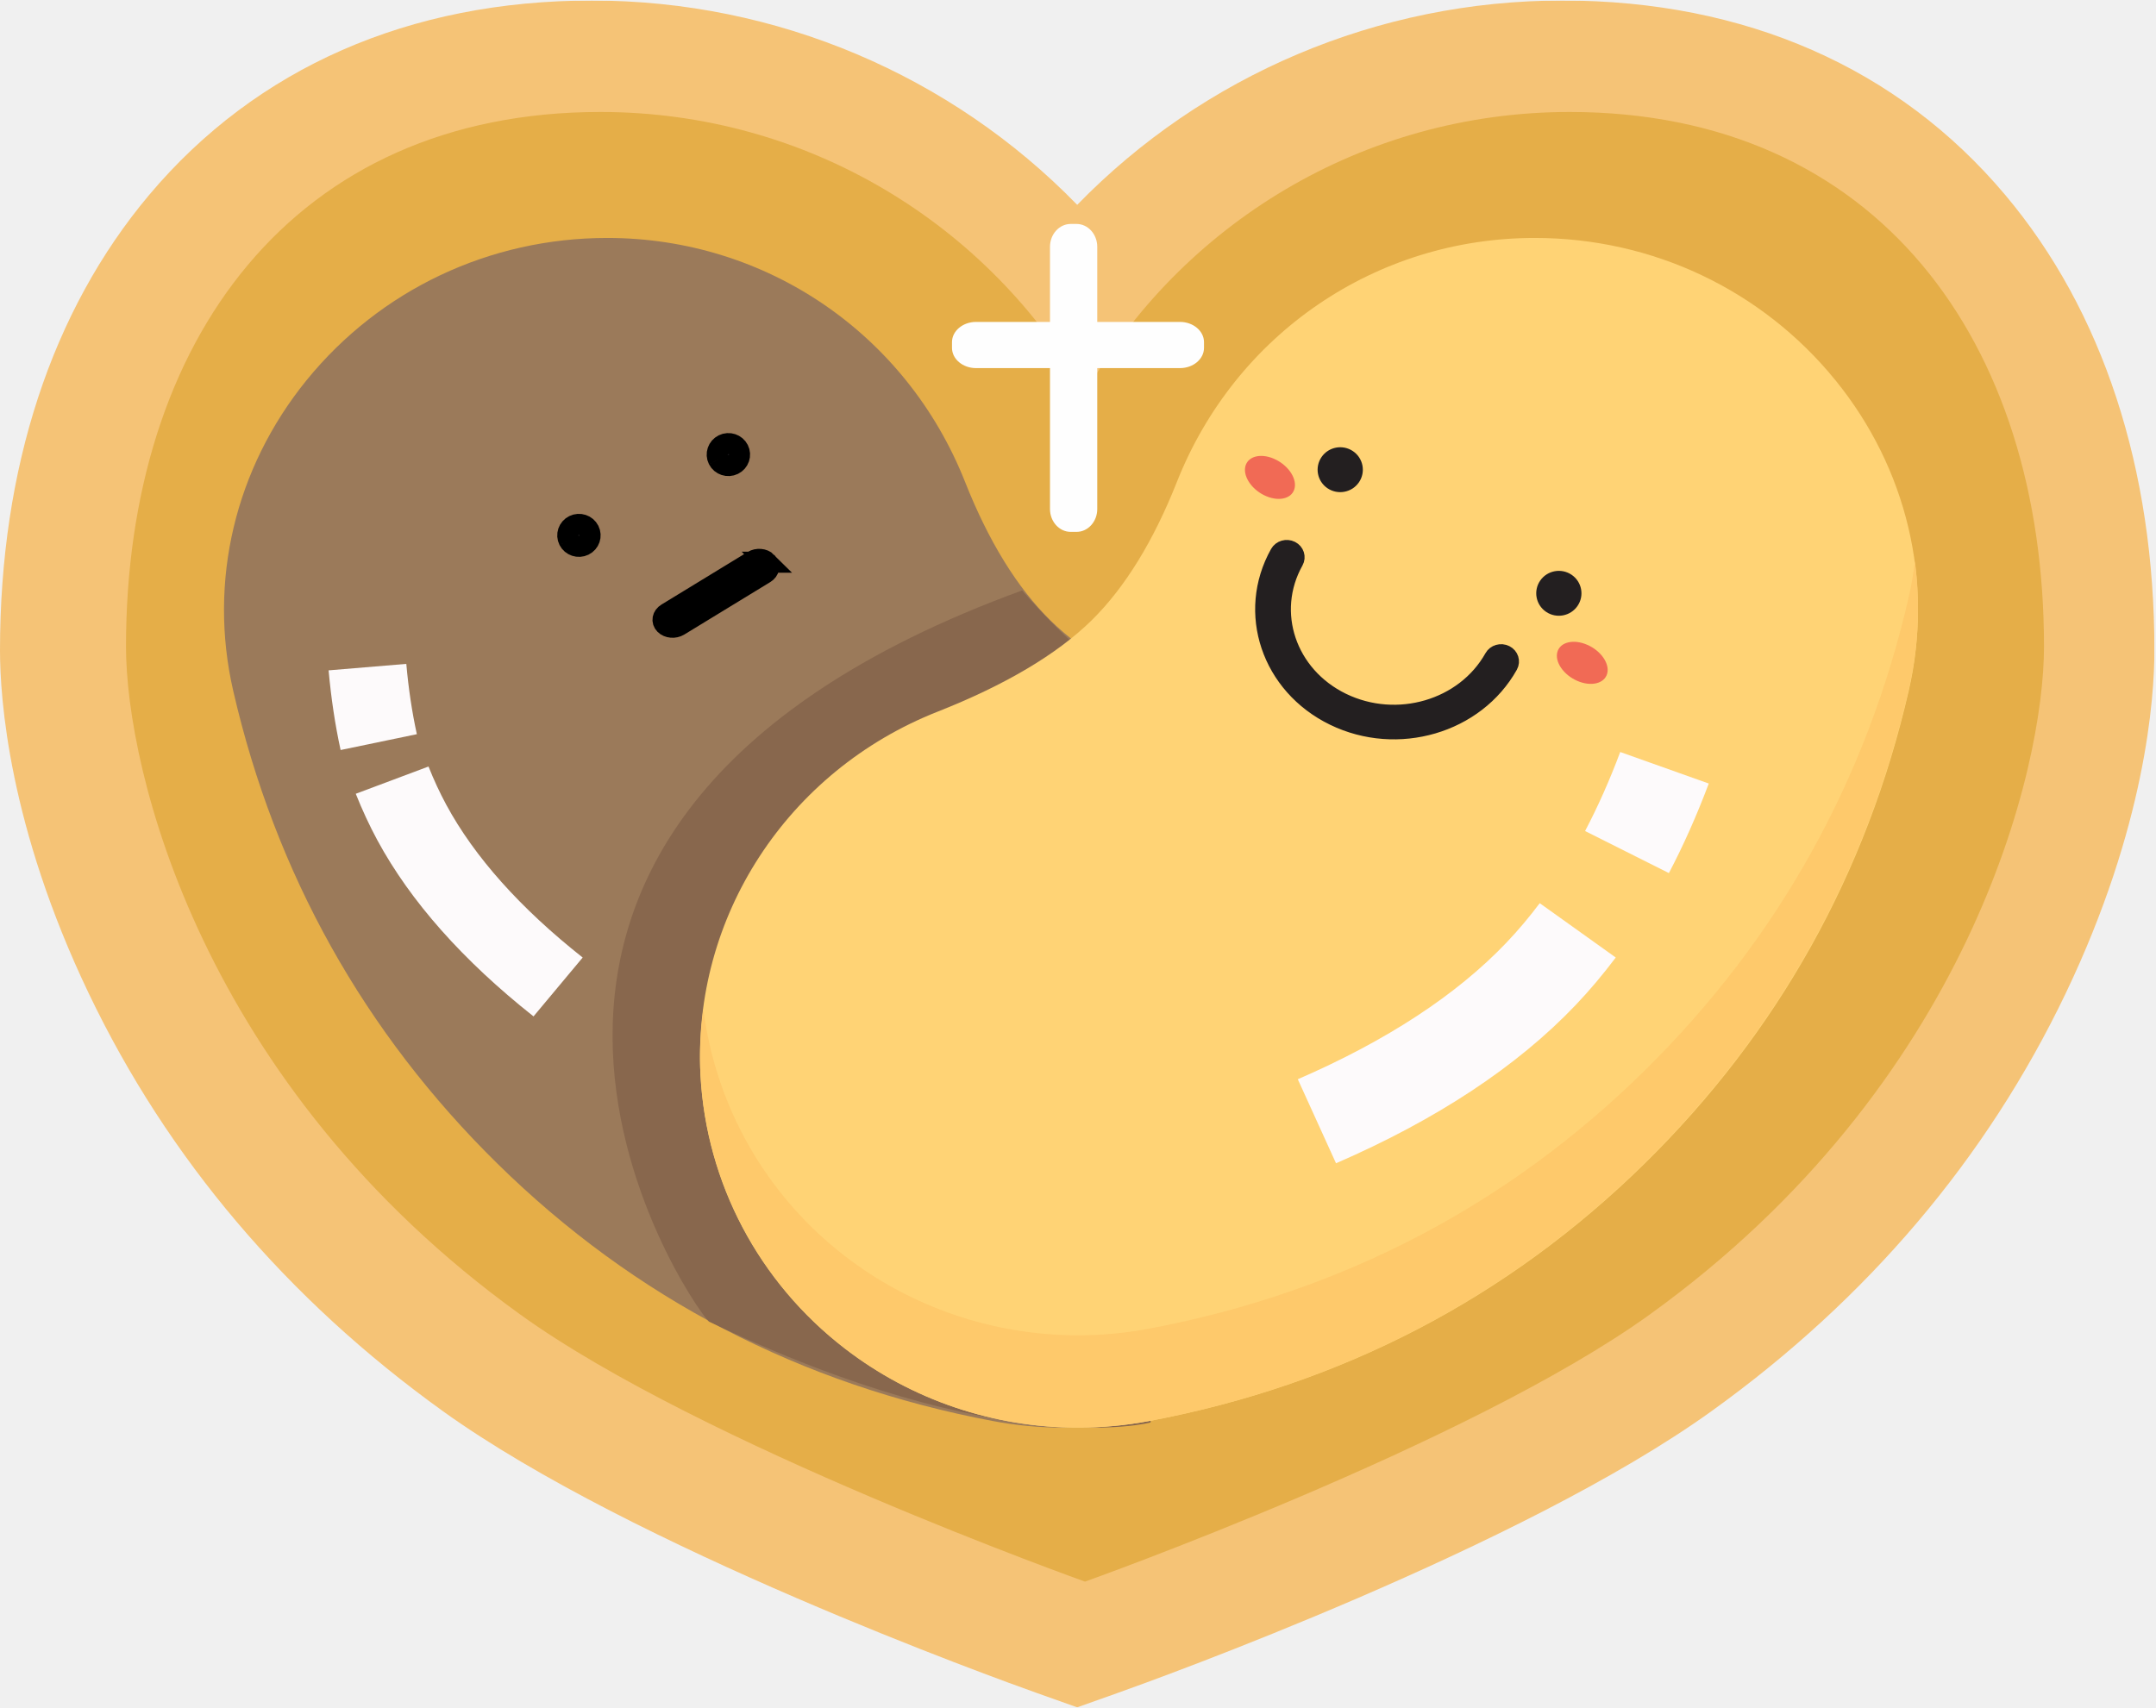
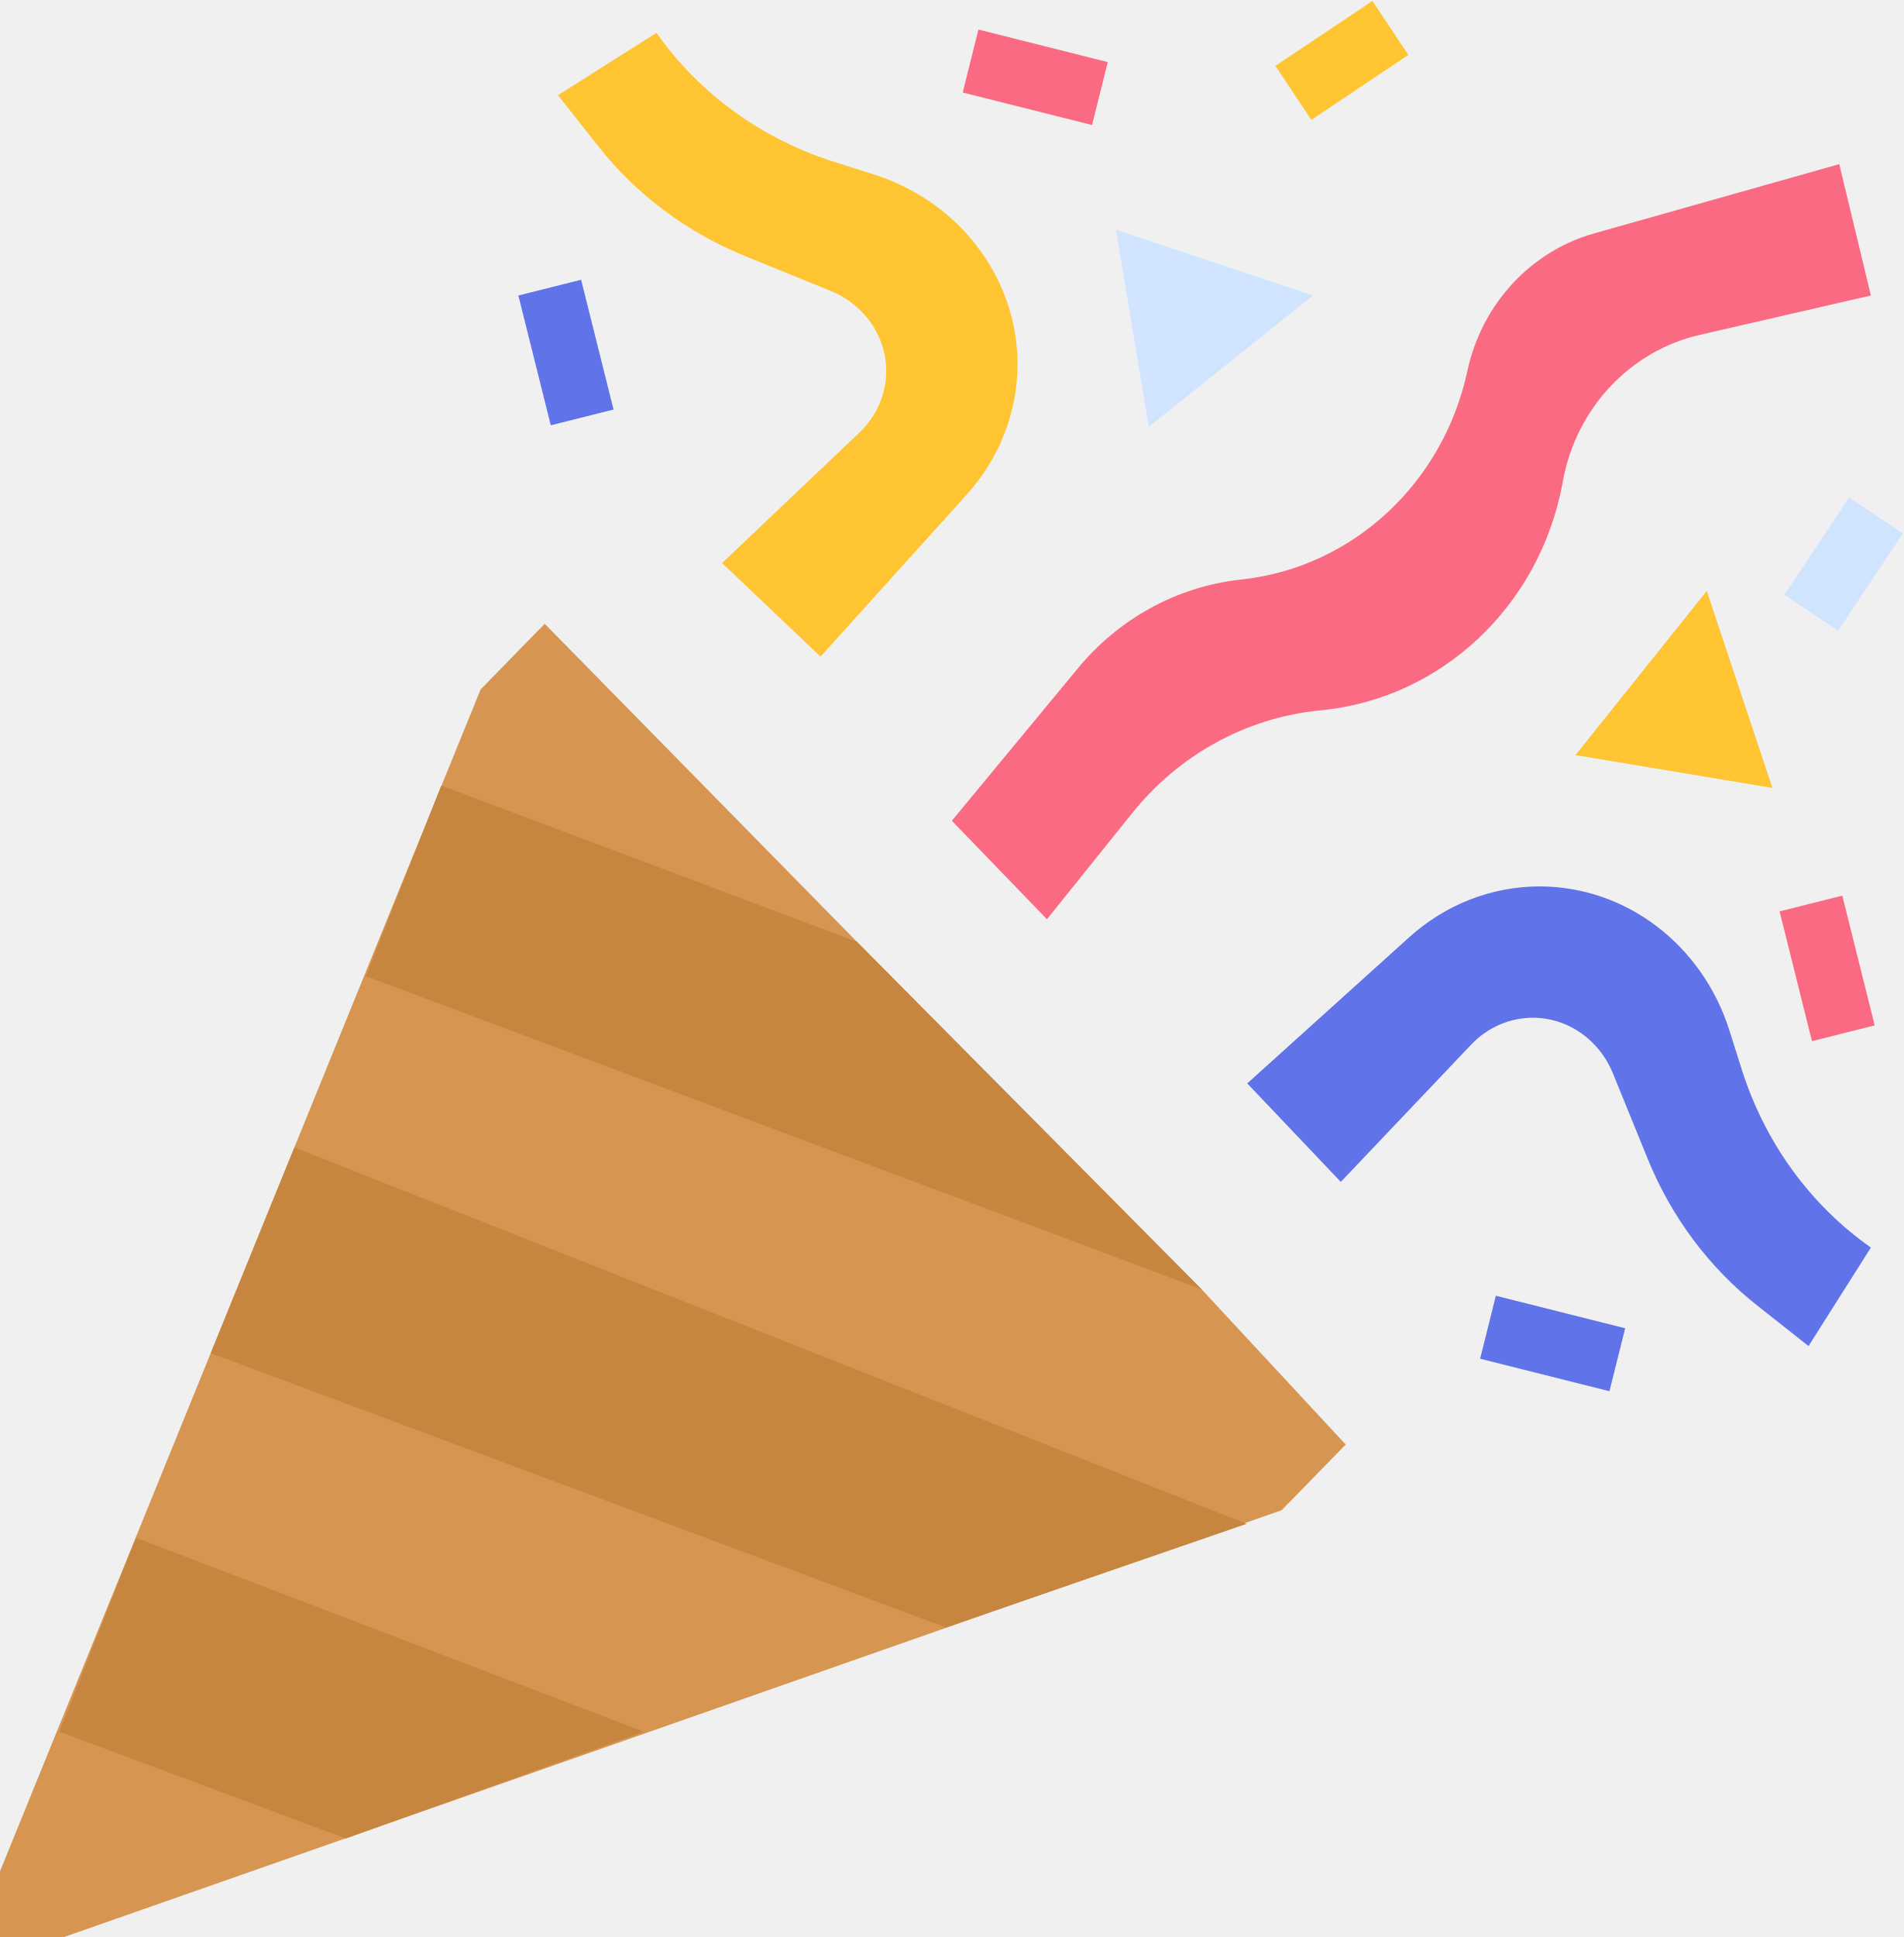
- <svg xmlns="http://www.w3.org/2000/svg" xmlns:xlink="http://www.w3.org/1999/xlink" width="154" height="122" viewBox="0 0 154 122">
-   <defs>
-     <path id="d3btu86baa" d="M0 0.037L153.887 0.037 153.887 121.982 0 121.982z" />
-   </defs>
-   <g fill="none" fill-rule="evenodd">
-     <g>
-       <g>
-         <g transform="translate(-103 -224) translate(103 224)">
-           <mask id="oi74i1pidb" fill="#fff">
-             <use xlink:href="#d3btu86baa" />
-           </mask>
-           <path fill="#F5C376" d="M74.122 120.98c-2.926-1.041-28.98-10.445-42.489-20.16-11.14-8.011-19.65-18.05-25.29-29.837C.617 59.022 0 49.855 0 46.468c0-13.006 3.687-24.261 10.662-32.55C18.306 4.838 29.241.038 42.284.038c13.194 0 25.658 5.344 34.66 14.597C85.944 5.38 98.41.037 111.603.037c13.043 0 23.977 4.8 31.62 13.882 6.976 8.288 10.663 19.543 10.663 32.55 0 3.385-.618 12.553-6.342 24.514-5.641 11.787-14.15 21.826-25.29 29.837-13.513 9.717-39.564 19.12-42.49 20.16l-2.822 1.002-2.821-1.003z" mask="url(#oi74i1pidb)" />
-         </g>
-         <path fill="#E5AE48" d="M77.5 28.083C70.678 16.093 57.732 8 42.884 8 20.936 8 9 24.385 9 46.198c0 8.793 5.36 31.28 28.148 47.71C50.068 103.222 77.5 113 77.5 113s27.432-9.777 40.352-19.093C140.64 77.478 146 54.991 146 46.197 146 24.386 134.064 8 112.116 8 97.268 8 84.322 16.093 77.5 28.083z" transform="translate(-103 -224) translate(103 224)" />
-         <g>
-           <g>
-             <path fill="#9B7A5A" d="M54.901 84.523C41.217 81.944 29.318 75.76 19.533 66.14c-9.527-9.365-15.88-20.738-18.878-33.8-1.79-7.797.128-15.883 5.251-22.186C11.157 3.7 18.98 0 27.373 0c11.338 0 21.37 6.843 25.56 17.428 1.673 4.234 3.724 7.56 6.09 9.889 2.47 2.428 6.171 4.622 11 6.527 10.738 4.233 17.549 14.688 16.94 26.017-.412 7.658-4.167 14.761-10.307 19.487C71.863 83.04 65.988 85 59.994 85c-1.693 0-3.4-.154-5.093-.477" transform="translate(-103 -224) translate(103 224) translate(16 17)" />
-             <path fill="#FDFAFB" d="M7.472 30.894l5.55-.462c.154 1.755.408 3.443.753 5.022l-5.446 1.132c-.393-1.801-.68-3.715-.857-5.692m3.482 12.135c-.566-1.048-1.083-2.166-1.542-3.317l5.196-1.948c.38.958.808 1.881 1.274 2.743 2.009 3.716 5.284 7.384 9.738 10.905l-3.511 4.205c-5.04-3.988-8.793-8.22-11.155-12.588" transform="translate(-103 -224) translate(103 224) translate(16 17)" />
-             <path fill="#88674D" d="M34.634 77.42c-1.521-1.481-24.28-35.215 22.373-52.235 0 0 4.251 4.967 6.496 5.756.721.254 2.681 47.113 2.681 47.113v6.577s-10.58 2.836-31.55-7.211" transform="translate(-103 -224) translate(103 224) translate(16 17)" />
-           </g>
-           <g fill="#231F20" stroke="#000" stroke-width="1.5">
-             <path fill-rule="nonzero" d="M14.9 8.736c.218.254.13.597-.196.766l-6.388 3.311c-.326.17-.767.1-.984-.153-.218-.253-.13-.596.196-.765l6.389-3.312c.326-.169.766-.1.984.153z" transform="translate(-103 -224) translate(103 224) translate(16 17) translate(24.018 14.691) rotate(-4 11.116 10.698)" />
-             <path d="M11.293 1.138c.197.389.677.547 1.073.353.396-.194.557-.666.36-1.055-.197-.389-.678-.547-1.074-.353-.395.193-.556.666-.36 1.055M.618 6.91c.197.388.678.547 1.073.353.396-.194.557-.666.36-1.055-.197-.39-.678-.547-1.074-.354-.395.194-.556.667-.359 1.056" transform="translate(-103 -224) translate(103 224) translate(16 17) translate(24.018 14.691)" />
-           </g>
-         </g>
-         <g>
-           <g>
-             <path fill="#FFD375" d="M27.004 85c-5.996 0-11.868-1.96-16.66-5.652C4.204 74.622.445 67.516.038 59.861c-.61-11.33 6.2-21.784 16.938-26.017 4.829-1.905 8.53-4.1 11-6.527 2.368-2.33 4.416-5.655 6.09-9.89C38.257 6.844 48.29 0 59.626 0c8.393 0 16.216 3.7 21.467 10.155 5.126 6.303 7.04 14.389 5.25 22.185-2.998 13.063-9.35 24.439-18.876 33.801C57.683 75.76 45.784 81.947 32.1 84.523c-1.693.323-3.4.477-5.097.477" transform="translate(-103 -224) translate(103 224) translate(50 17)" />
-             <path fill="#FDFAFB" d="M69.207 45.378l-5.987-3.004c.915-1.743 1.76-3.64 2.51-5.646l6.325 2.252c-.848 2.26-1.805 4.411-2.848 6.398M45.43 66.111l-2.73-6.004c6.34-2.748 11.353-6.031 14.904-9.761.824-.864 1.623-1.813 2.377-2.817l5.43 3.882c-.908 1.206-1.874 2.356-2.876 3.407-4.174 4.383-9.93 8.18-17.105 11.293" transform="translate(-103 -224) translate(103 224) translate(50 17)" />
-             <path fill="#FEC96B" d="M86.355 25.59c-3 13.101-9.352 24.51-18.88 33.899-9.788 9.646-21.69 15.851-35.375 18.434-1.694.321-3.4.479-5.095.479-5.997 0-11.87-1.966-16.664-5.668C4.71 68.389 1.12 62.032.237 55.088c-.198 1.543-.292 3.107-.204 4.701.412 7.68 4.166 14.803 10.308 19.543C15.134 83.034 21.01 85 27.005 85c1.694 0 3.405-.158 5.095-.478 13.686-2.587 25.587-8.789 35.374-18.435 9.529-9.393 15.882-20.798 18.88-33.898.694-3.033.817-6.104.426-9.103-.107.835-.235 1.67-.425 2.505" transform="translate(-103 -224) translate(103 224) translate(50 17)" />
-           </g>
-           <g>
-             <path fill="#231F20" fill-rule="nonzero" stroke="#231F20" d="M2.546 7.968c.201-.359.67-.495 1.05-.305.378.191.522.637.32.996-2.002 3.577-.514 7.99 3.33 9.86 3.853 1.873 8.606.481 10.613-3.103.2-.36.67-.496 1.049-.305.378.19.522.636.321.995-2.406 4.298-8.086 5.962-12.69 3.722-4.613-2.243-6.403-7.554-3.993-11.86z" transform="translate(-103 -224) translate(103 224) translate(50 17) translate(38.68 14.5)" />
-             <path fill="#231F20" stroke="#231F20" d="M21.745 10.267c-.347.503-.216 1.19.292 1.534.509.343 1.203.214 1.55-.29.348-.503.216-1.19-.292-1.533-.509-.344-1.203-.215-1.55.289M6.13 1.436c-.348.503-.217 1.19.292 1.534.508.343 1.203.214 1.55-.29.347-.503.216-1.19-.293-1.534-.508-.343-1.202-.214-1.55.29" transform="translate(-103 -224) translate(103 224) translate(50 17) translate(38.68 14.5)" />
-             <path fill="#F16A55" d="M25.879 17.036c-.362.644-1.344.638-2.195-.013-.85-.652-1.246-1.702-.885-2.346.362-.644 1.345-.638 2.195.014.85.651 1.246 1.701.885 2.345" transform="translate(-103 -224) translate(103 224) translate(50 17) translate(38.68 14.5) rotate(-14 24.34 15.857)" />
-             <path fill="#F16A55" d="M1.376 3.776C.526 3.125.13 2.076.492 1.43c.362-.644 1.344-.638 2.195.013.85.65 1.246 1.7.884 2.344-.362.644-1.345.638-2.195-.012z" transform="translate(-103 -224) translate(103 224) translate(50 17) translate(38.68 14.5) rotate(-11 2.031 2.61)" />
-           </g>
-         </g>
-         <path fill="#FEFEFE" d="M76.898 16c.813 0 1.477.733 1.477 1.629V23h5.911c.943 0 1.714.65 1.714 1.444v.412c0 .794-.77 1.444-1.714 1.444h-5.911v10.071c0 .896-.664 1.629-1.477 1.629h-.421C75.665 38 75 37.267 75 36.371V26.3h-5.286c-.943 0-1.714-.65-1.714-1.444v-.412c0-.794.771-1.444 1.714-1.444H75v-5.371c0-.896.665-1.629 1.477-1.629h.421z" transform="translate(-103 -224) translate(103 224)" />
-       </g>
+ <svg xmlns="http://www.w3.org/2000/svg" width="58" height="59" viewBox="0 0 58 59">
+   <g fill="none">
+     <path fill="#D69651" d="M41 44L39.048 46 37.686 46.477 28.497 49.697 19.261 52.934 10.121 56.138 1.952 59 0 59 0 57 1.671 52.892 4.045 47.054 6.42 41.216 8.969 34.95 11.169 29.541 13.543 23.704 14.643 21 16.595 19 26.105 28.684 36.612 39.275z" />
+     <g fill="#C78640">
+       <path d="M18.617 29.747L9.535 33 .809 29.747 3.145 23.84zM36.981 23.415L27.822 26.573 5.42 18.216 7.969 11.95zM35.612 16.275L10.146 6.733 12.444.928 25.105 5.684z" transform="translate(1 23)" />
    </g>
+     <path fill="#FFC431" d="M22 17.15l4.182-3.972c.524-.498.818-1.174.818-1.878 0-1.061-.666-2.021-1.694-2.44L22.703 7.8c-1.771-.72-3.311-1.87-4.467-3.335L17 2.9 20 1c1.296 1.847 3.204 3.231 5.42 3.933l1.192.377C29.232 6.14 31 8.47 31 11.095c0 1.455-.548 2.862-1.545 3.967L25 20l-3-2.85z" />
+     <path fill="#D1E4FF" d="M35 13L34 7 40 9z" />
+     <path fill="#FB6A83" d="M30.553 0.324L32.53 0.322 32.526 4.385 30.55 4.387z" transform="rotate(-75.936 31.54 2.354)" />
+     <path fill="#FFC431" d="M39.106 0.855L42.662 0.85 42.659 2.825 39.103 2.83z" transform="rotate(-33.706 40.882 1.84)" />
+     <path fill="#6173E8" d="M16.259 8.701L18.23 8.7 18.227 12.774 16.256 12.776z" transform="rotate(-14.064 17.243 10.738)" />
+     <path fill="#6173E8" d="M40.85 36l3.972-4.182C45.32 31.294 45.996 31 46.7 31c1.061 0 2.021.666 2.44 1.694l1.06 2.603c.72 1.771 1.87 3.311 3.335 4.467L55.1 41l1.9-3c-1.847-1.296-3.231-3.204-3.933-5.42l-.377-1.192C51.86 28.768 49.53 27 46.905 27c-1.455 0-2.862.548-3.967 1.545L38 33l2.85 3z" />
+     <path fill="#FFC431" d="M48 23L54 24 52 18z" />
+     <path fill="#FB6A83" d="M54.683 27.46L56.653 27.459 56.65 31.533 54.68 31.534z" transform="rotate(-14.064 55.667 29.496)" />
+     <path fill="#D1E4FF" d="M54.391 16.199L57.951 16.193 57.948 18.166 54.388 18.171z" transform="rotate(-56.294 56.17 17.182)" />
+     <path fill="#6173E8" d="M46.317 38.892L48.294 38.89 48.291 42.953 46.314 42.954z" transform="rotate(-75.936 47.304 40.922)" />
+     <path fill="#FB6A83" d="M29 25l3.845-4.65c1.249-1.51 3.005-2.472 4.913-2.691l.11-.013c3.354-.38 6.103-2.93 6.837-6.343.436-2.031 1.922-3.646 3.86-4.193L56.036 5 57 9l-5.221 1.202c-2.107.485-3.738 2.215-4.154 4.409l-.027.144c-.704 3.707-3.667 6.499-7.296 6.874l-.114.012c-2.217.224-4.26 1.344-5.686 3.117C33.237 26.334 31.897 28 31.897 28L29 25z" />
  </g>
</svg>
